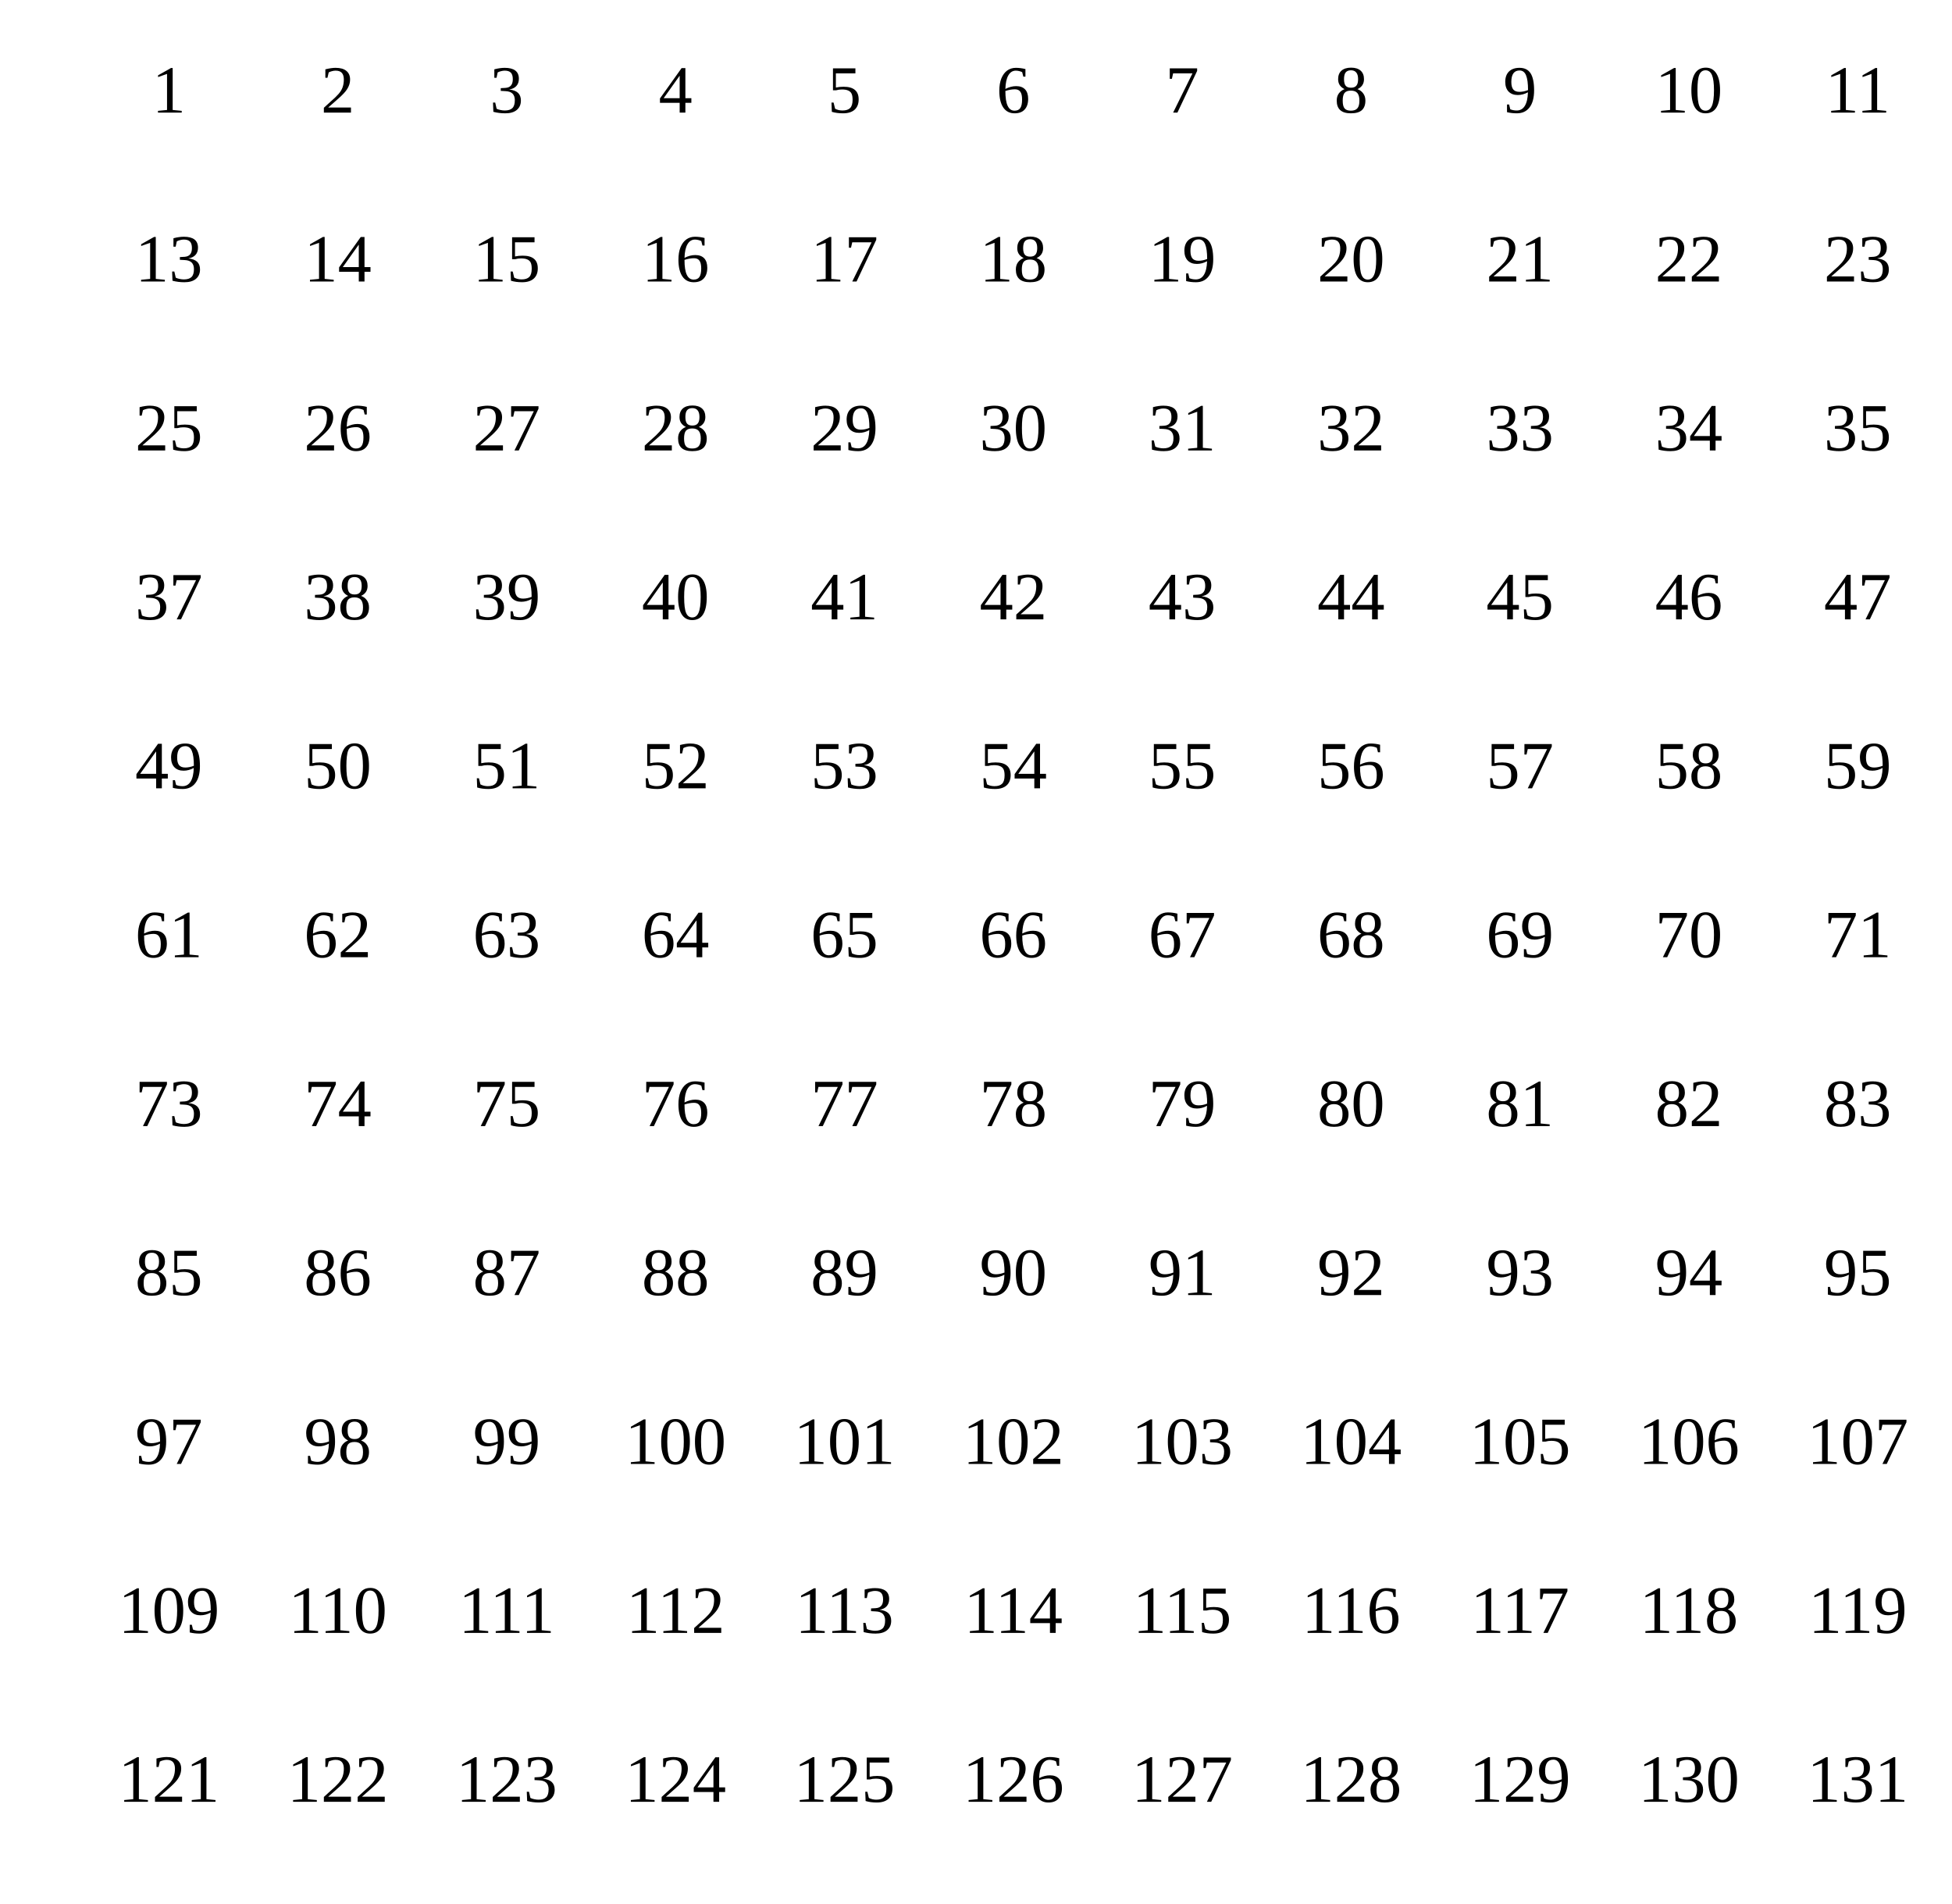
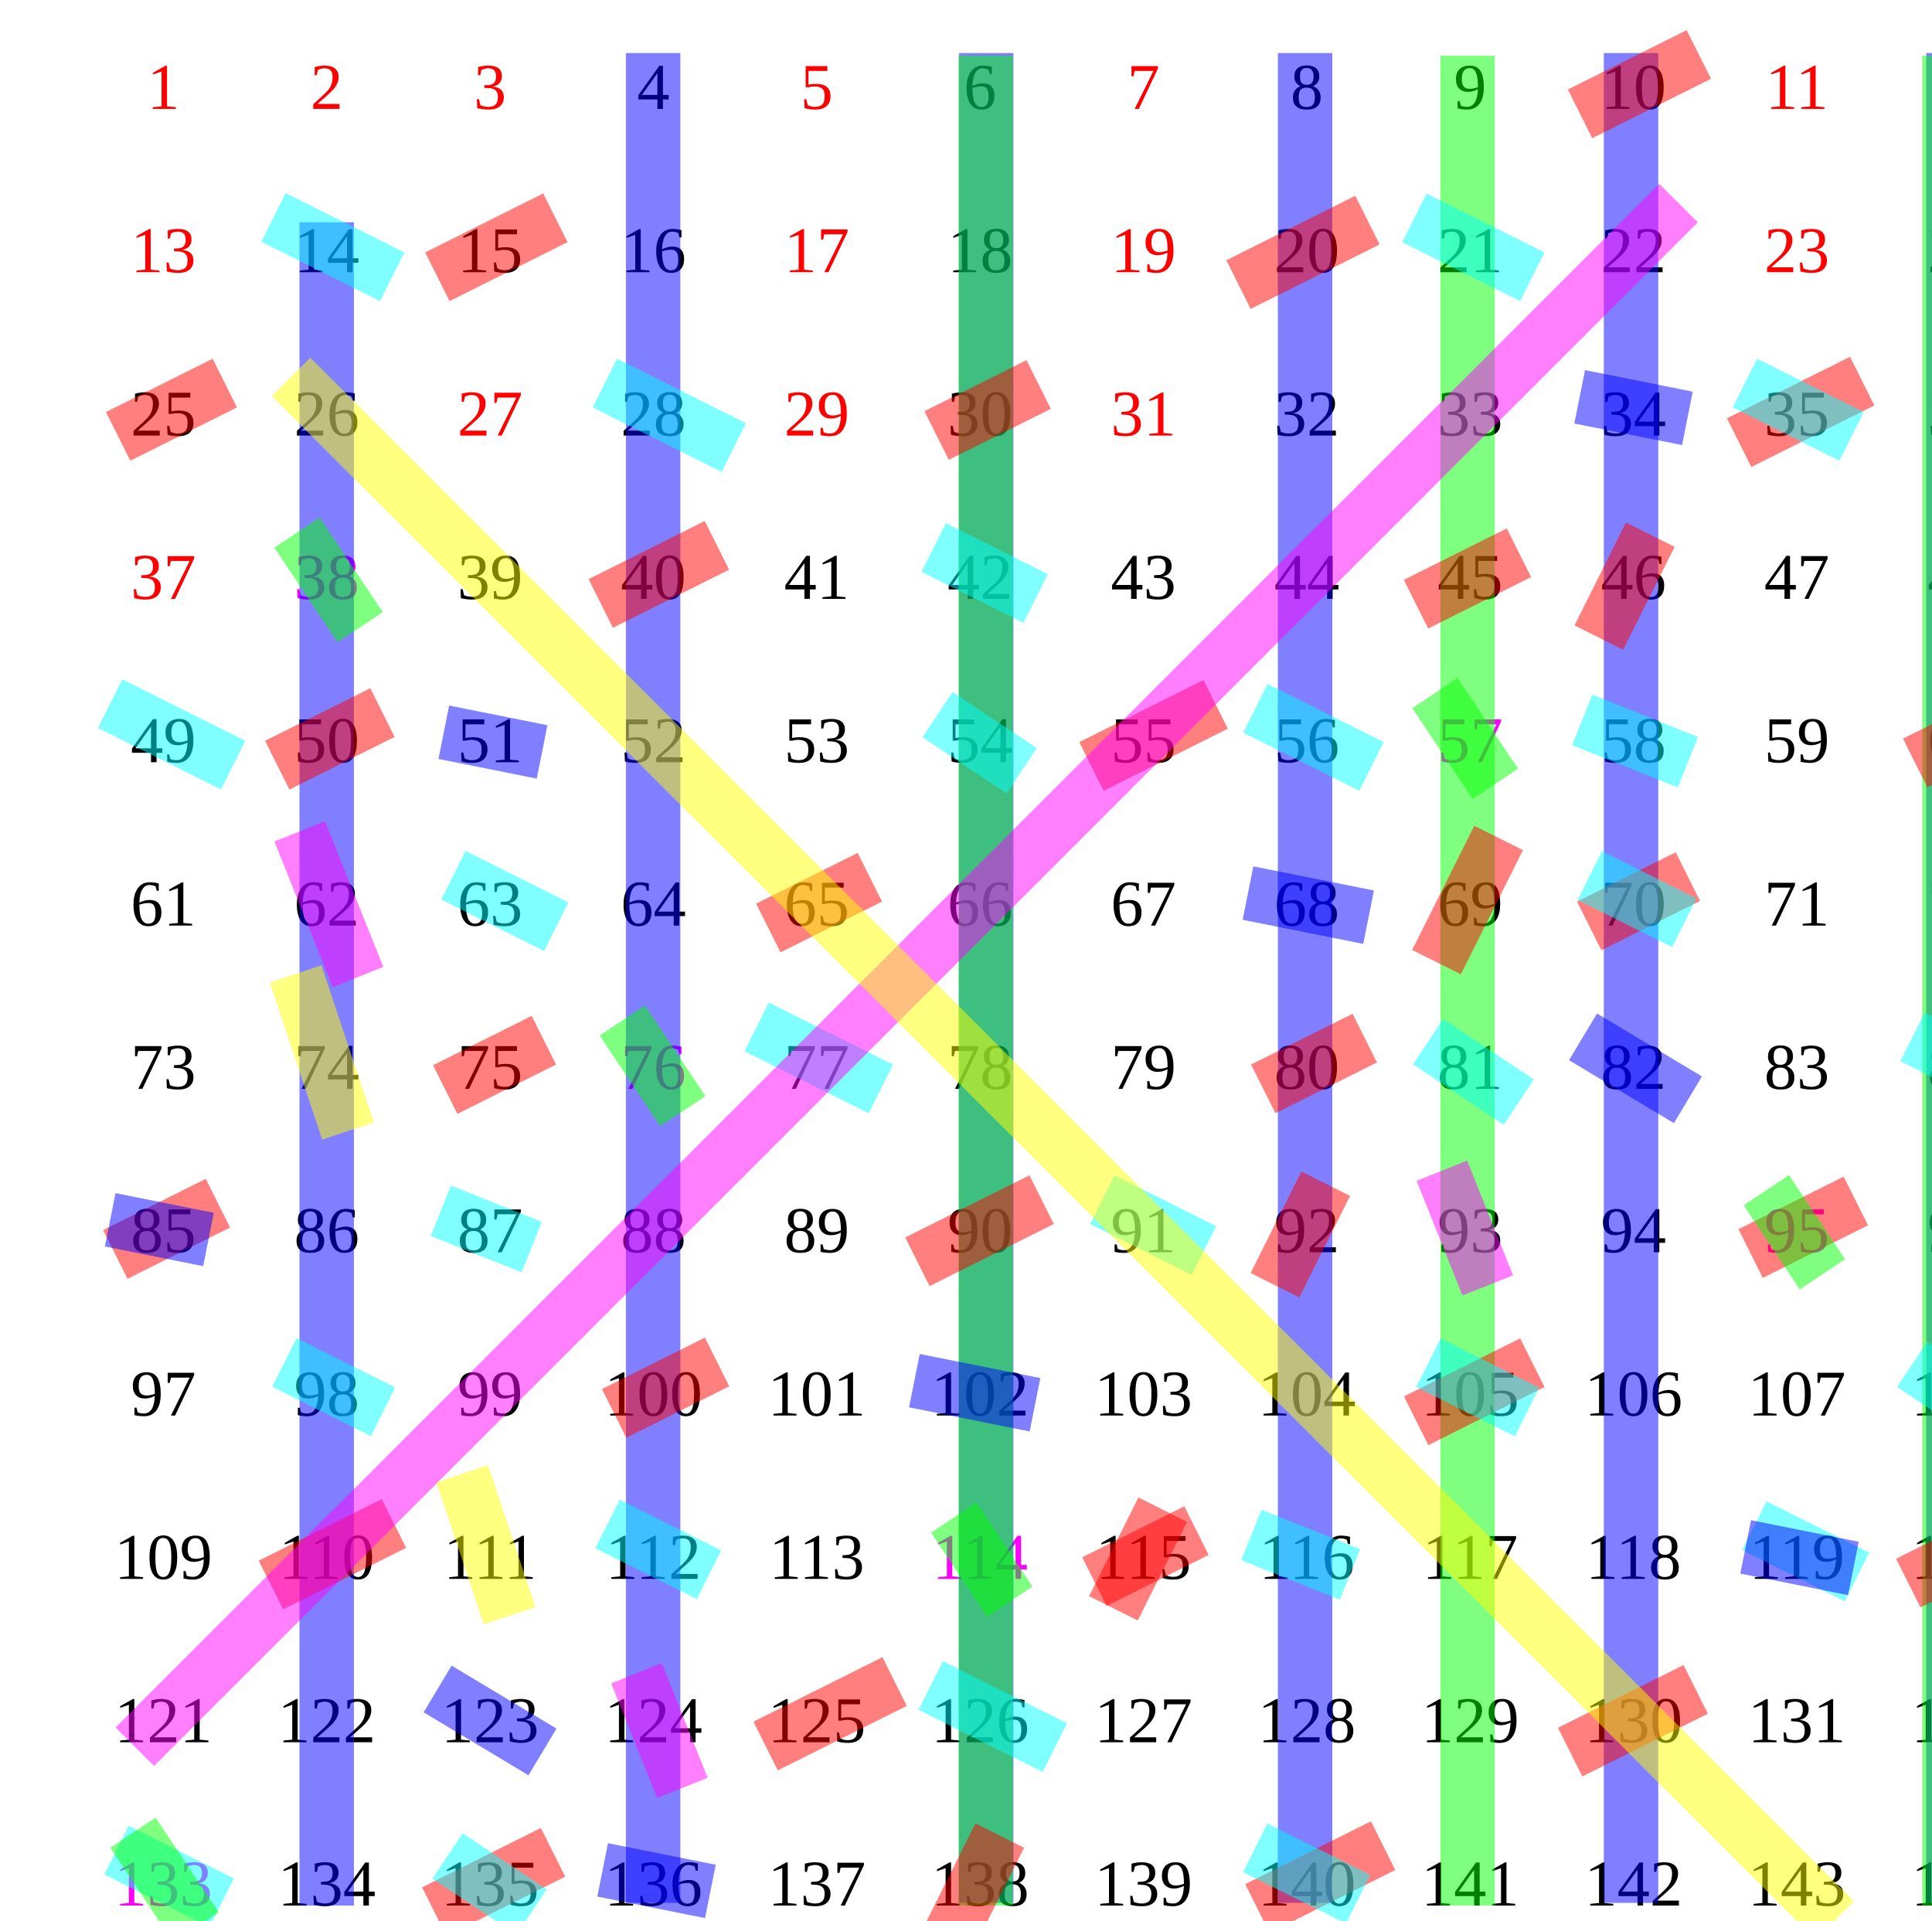
- <svg>
-   <text text-anchor="middle" x="30" y="20">1</text>
-   <text text-anchor="middle" x="60" y="20">2</text>
-   <text text-anchor="middle" x="90" y="20">3</text>
-   <text text-anchor="middle" x="120" y="20">4</text>
-   <text text-anchor="middle" x="150" y="20">5</text>
-   <text text-anchor="middle" x="180" y="20">6</text>
-   <text text-anchor="middle" x="210" y="20">7</text>
-   <text text-anchor="middle" x="240" y="20">8</text>
-   <text text-anchor="middle" x="270" y="20">9</text>
-   <text text-anchor="middle" x="300" y="20">10</text>
-   <text text-anchor="middle" x="330" y="20">11</text>
-   <text text-anchor="middle" x="360" y="20">12</text>
-   <text text-anchor="middle" x="30" y="50">13</text>
-   <text text-anchor="middle" x="60" y="50">14</text>
-   <text text-anchor="middle" x="90" y="50">15</text>
-   <text text-anchor="middle" x="120" y="50">16</text>
-   <text text-anchor="middle" x="150" y="50">17</text>
-   <text text-anchor="middle" x="180" y="50">18</text>
-   <text text-anchor="middle" x="210" y="50">19</text>
-   <text text-anchor="middle" x="240" y="50">20</text>
-   <text text-anchor="middle" x="270" y="50">21</text>
-   <text text-anchor="middle" x="300" y="50">22</text>
-   <text text-anchor="middle" x="330" y="50">23</text>
-   <text text-anchor="middle" x="360" y="50">24</text>
-   <text text-anchor="middle" x="30" y="80">25</text>
-   <text text-anchor="middle" x="60" y="80">26</text>
-   <text text-anchor="middle" x="90" y="80">27</text>
-   <text text-anchor="middle" x="120" y="80">28</text>
-   <text text-anchor="middle" x="150" y="80">29</text>
-   <text text-anchor="middle" x="180" y="80">30</text>
-   <text text-anchor="middle" x="210" y="80">31</text>
-   <text text-anchor="middle" x="240" y="80">32</text>
-   <text text-anchor="middle" x="270" y="80">33</text>
-   <text text-anchor="middle" x="300" y="80">34</text>
-   <text text-anchor="middle" x="330" y="80">35</text>
-   <text text-anchor="middle" x="360" y="80">36</text>
-   <text text-anchor="middle" x="30" y="110">37</text>
-   <text text-anchor="middle" x="60" y="110">38</text>
-   <text text-anchor="middle" x="90" y="110">39</text>
-   <text text-anchor="middle" x="120" y="110">40</text>
-   <text text-anchor="middle" x="150" y="110">41</text>
-   <text text-anchor="middle" x="180" y="110">42</text>
-   <text text-anchor="middle" x="210" y="110">43</text>
-   <text text-anchor="middle" x="240" y="110">44</text>
-   <text text-anchor="middle" x="270" y="110">45</text>
-   <text text-anchor="middle" x="300" y="110">46</text>
-   <text text-anchor="middle" x="330" y="110">47</text>
-   <text text-anchor="middle" x="360" y="110">48</text>
-   <text text-anchor="middle" x="30" y="140">49</text>
-   <text text-anchor="middle" x="60" y="140">50</text>
-   <text text-anchor="middle" x="90" y="140">51</text>
-   <text text-anchor="middle" x="120" y="140">52</text>
-   <text text-anchor="middle" x="150" y="140">53</text>
-   <text text-anchor="middle" x="180" y="140">54</text>
-   <text text-anchor="middle" x="210" y="140">55</text>
-   <text text-anchor="middle" x="240" y="140">56</text>
-   <text text-anchor="middle" x="270" y="140">57</text>
-   <text text-anchor="middle" x="300" y="140">58</text>
-   <text text-anchor="middle" x="330" y="140">59</text>
-   <text text-anchor="middle" x="360" y="140">60</text>
-   <text text-anchor="middle" x="30" y="170">61</text>
-   <text text-anchor="middle" x="60" y="170">62</text>
-   <text text-anchor="middle" x="90" y="170">63</text>
-   <text text-anchor="middle" x="120" y="170">64</text>
-   <text text-anchor="middle" x="150" y="170">65</text>
-   <text text-anchor="middle" x="180" y="170">66</text>
-   <text text-anchor="middle" x="210" y="170">67</text>
-   <text text-anchor="middle" x="240" y="170">68</text>
-   <text text-anchor="middle" x="270" y="170">69</text>
-   <text text-anchor="middle" x="300" y="170">70</text>
-   <text text-anchor="middle" x="330" y="170">71</text>
-   <text text-anchor="middle" x="360" y="170">72</text>
-   <text text-anchor="middle" x="30" y="200">73</text>
-   <text text-anchor="middle" x="60" y="200">74</text>
-   <text text-anchor="middle" x="90" y="200">75</text>
-   <text text-anchor="middle" x="120" y="200">76</text>
-   <text text-anchor="middle" x="150" y="200">77</text>
-   <text text-anchor="middle" x="180" y="200">78</text>
-   <text text-anchor="middle" x="210" y="200">79</text>
-   <text text-anchor="middle" x="240" y="200">80</text>
-   <text text-anchor="middle" x="270" y="200">81</text>
-   <text text-anchor="middle" x="300" y="200">82</text>
-   <text text-anchor="middle" x="330" y="200">83</text>
-   <text text-anchor="middle" x="360" y="200">84</text>
-   <text text-anchor="middle" x="30" y="230">85</text>
-   <text text-anchor="middle" x="60" y="230">86</text>
-   <text text-anchor="middle" x="90" y="230">87</text>
-   <text text-anchor="middle" x="120" y="230">88</text>
-   <text text-anchor="middle" x="150" y="230">89</text>
-   <text text-anchor="middle" x="180" y="230">90</text>
-   <text text-anchor="middle" x="210" y="230">91</text>
-   <text text-anchor="middle" x="240" y="230">92</text>
-   <text text-anchor="middle" x="270" y="230">93</text>
-   <text text-anchor="middle" x="300" y="230">94</text>
-   <text text-anchor="middle" x="330" y="230">95</text>
-   <text text-anchor="middle" x="360" y="230">96</text>
-   <text text-anchor="middle" x="30" y="260">97</text>
-   <text text-anchor="middle" x="60" y="260">98</text>
-   <text text-anchor="middle" x="90" y="260">99</text>
-   <text text-anchor="middle" x="120" y="260">100</text>
-   <text text-anchor="middle" x="150" y="260">101</text>
-   <text text-anchor="middle" x="180" y="260">102</text>
-   <text text-anchor="middle" x="210" y="260">103</text>
-   <text text-anchor="middle" x="240" y="260">104</text>
-   <text text-anchor="middle" x="270" y="260">105</text>
-   <text text-anchor="middle" x="300" y="260">106</text>
-   <text text-anchor="middle" x="330" y="260">107</text>
-   <text text-anchor="middle" x="360" y="260">108</text>
-   <text text-anchor="middle" x="30" y="290">109</text>
-   <text text-anchor="middle" x="60" y="290">110</text>
-   <text text-anchor="middle" x="90" y="290">111</text>
-   <text text-anchor="middle" x="120" y="290">112</text>
-   <text text-anchor="middle" x="150" y="290">113</text>
-   <text text-anchor="middle" x="180" y="290">114</text>
-   <text text-anchor="middle" x="210" y="290">115</text>
-   <text text-anchor="middle" x="240" y="290">116</text>
-   <text text-anchor="middle" x="270" y="290">117</text>
-   <text text-anchor="middle" x="300" y="290">118</text>
-   <text text-anchor="middle" x="330" y="290">119</text>
-   <text text-anchor="middle" x="360" y="290">120</text>
-   <text text-anchor="middle" x="30" y="320">121</text>
-   <text text-anchor="middle" x="60" y="320">122</text>
-   <text text-anchor="middle" x="90" y="320">123</text>
-   <text text-anchor="middle" x="120" y="320">124</text>
-   <text text-anchor="middle" x="150" y="320">125</text>
-   <text text-anchor="middle" x="180" y="320">126</text>
-   <text text-anchor="middle" x="210" y="320">127</text>
-   <text text-anchor="middle" x="240" y="320">128</text>
-   <text text-anchor="middle" x="270" y="320">129</text>
-   <text text-anchor="middle" x="300" y="320">130</text>
-   <text text-anchor="middle" x="330" y="320">131</text>
-   <text text-anchor="middle" x="360" y="320">132</text>
-   <text text-anchor="middle" x="30" y="350">133</text>
-   <text text-anchor="middle" x="60" y="350">134</text>
-   <text text-anchor="middle" x="90" y="350">135</text>
-   <text text-anchor="middle" x="120" y="350">136</text>
-   <text text-anchor="middle" x="150" y="350">137</text>
-   <text text-anchor="middle" x="180" y="350">138</text>
-   <text text-anchor="middle" x="210" y="350">139</text>
-   <text text-anchor="middle" x="240" y="350">140</text>
-   <text text-anchor="middle" x="270" y="350">141</text>
-   <text text-anchor="middle" x="300" y="350">142</text>
-   <text text-anchor="middle" x="330" y="350">143</text>
-   <text text-anchor="middle" x="360" y="350">144</text>
+ <svg xmlns="http://www.w3.org/2000/svg" id="svg9342" version="1.1" width="100%" height="100%">
+   <defs id="defs9634" />
+   <text text-anchor="middle" x="30" y="20" id="text9344" style="fill:#ff0000">1</text>
+   <text text-anchor="middle" x="60" y="20" id="text9346" style="fill:#ff0000">2</text>
+   <text text-anchor="middle" x="90" y="20" id="text9348" style="fill:#ff0000">3</text>
+   <text text-anchor="middle" x="120" y="20" id="text9350">4</text>
+   <text text-anchor="middle" x="150" y="20" id="text9352" style="fill:#ff0000">5</text>
+   <text text-anchor="middle" x="180" y="20" id="text9354">6</text>
+   <text text-anchor="middle" x="210" y="20" id="text9356" style="fill:#ff0000">7</text>
+   <text text-anchor="middle" x="240" y="20" id="text9358">8</text>
+   <text text-anchor="middle" x="270" y="20" id="text9360">9</text>
+   <text text-anchor="middle" x="300" y="20" id="text9362">10</text>
+   <text text-anchor="middle" x="330" y="20" id="text9364" style="fill:#ff0000">11</text>
+   <text text-anchor="middle" x="360" y="20" id="text9366">12</text>
+   <text text-anchor="middle" x="30" y="50" id="text9368" style="fill:#ff0000">13</text>
+   <text text-anchor="middle" x="60" y="50" id="text9370">14</text>
+   <text text-anchor="middle" x="90" y="50" id="text9372">15</text>
+   <text text-anchor="middle" x="120" y="50" id="text9374">16</text>
+   <text text-anchor="middle" x="150" y="50" id="text9376" style="fill:#ff0000">17</text>
+   <text text-anchor="middle" x="180" y="50" id="text9378">18</text>
+   <text text-anchor="middle" x="210" y="50" id="text9380" style="fill:#ff0000">19</text>
+   <text text-anchor="middle" x="240" y="50" id="text9382">20</text>
+   <text text-anchor="middle" x="270" y="50" id="text9384">21</text>
+   <text text-anchor="middle" x="300" y="50" id="text9386">22</text>
+   <text text-anchor="middle" x="330" y="50" id="text9388" style="fill:#ff0000">23</text>
+   <text text-anchor="middle" x="360" y="50" id="text9390">24</text>
+   <text text-anchor="middle" x="30" y="80" id="text9392">25</text>
+   <text text-anchor="middle" x="60" y="80" id="text9394">26</text>
+   <text text-anchor="middle" x="90" y="80" id="text9396" style="fill:#ff0000">27</text>
+   <text text-anchor="middle" x="120" y="80" id="text9398">28</text>
+   <text text-anchor="middle" x="150" y="80" id="text9400" style="fill:#ff0000">29</text>
+   <text text-anchor="middle" x="180" y="80" id="text9402">30</text>
+   <text text-anchor="middle" x="210" y="80" id="text9404" style="fill:#ff0000">31</text>
+   <text text-anchor="middle" x="240" y="80" id="text9406">32</text>
+   <text text-anchor="middle" x="270" y="80" id="text9408">33</text>
+   <text text-anchor="middle" x="300" y="80" id="text9410">34</text>
+   <text text-anchor="middle" x="330" y="80" id="text9412">35</text>
+   <text text-anchor="middle" x="360" y="80" id="text9414">36</text>
+   <text text-anchor="middle" x="30" y="110" id="text9416" style="fill:#ff0000">37</text>
+   <text text-anchor="middle" x="60" y="110" id="text9418" style="fill:#ff00ff">38</text>
+   <text text-anchor="middle" x="90" y="110" id="text9420">39</text>
+   <text text-anchor="middle" x="120" y="110" id="text9422">40</text>
+   <text text-anchor="middle" x="150" y="110" id="text9424">41</text>
+   <text text-anchor="middle" x="180" y="110" id="text9426">42</text>
+   <text text-anchor="middle" x="210" y="110" id="text9428">43</text>
+   <text text-anchor="middle" x="240" y="110" id="text9430">44</text>
+   <text text-anchor="middle" x="270" y="110" id="text9432">45</text>
+   <text text-anchor="middle" x="300" y="110" id="text9434">46</text>
+   <text text-anchor="middle" x="330" y="110" id="text9436">47</text>
+   <text text-anchor="middle" x="360" y="110" id="text9438">48</text>
+   <text text-anchor="middle" x="30" y="140" id="text9440">49</text>
+   <text text-anchor="middle" x="60" y="140" id="text9442">50</text>
+   <text text-anchor="middle" x="90" y="140" id="text9444">51</text>
+   <text text-anchor="middle" x="120" y="140" id="text9446">52</text>
+   <text text-anchor="middle" x="150" y="140" id="text9448">53</text>
+   <text text-anchor="middle" x="180" y="140" id="text9450">54</text>
+   <text text-anchor="middle" x="210" y="140" id="text9452">55</text>
+   <text text-anchor="middle" x="240" y="140" id="text9454">56</text>
+   <text text-anchor="middle" x="270" y="140" id="text9456" style="fill:#ff00ff">57</text>
+   <text text-anchor="middle" x="300" y="140" id="text9458">58</text>
+   <text text-anchor="middle" x="330" y="140" id="text9460">59</text>
+   <text text-anchor="middle" x="360" y="140" id="text9462">60</text>
+   <text text-anchor="middle" x="30" y="170" id="text9464">61</text>
+   <text text-anchor="middle" x="60" y="170" id="text9466">62</text>
+   <text text-anchor="middle" x="90" y="170" id="text9468">63</text>
+   <text text-anchor="middle" x="120" y="170" id="text9470">64</text>
+   <text text-anchor="middle" x="150" y="170" id="text9472">65</text>
+   <text text-anchor="middle" x="180" y="170" id="text9474">66</text>
+   <text text-anchor="middle" x="210" y="170" id="text9476">67</text>
+   <text text-anchor="middle" x="240" y="170" id="text9478">68</text>
+   <text text-anchor="middle" x="270" y="170" id="text9480">69</text>
+   <text text-anchor="middle" x="300" y="170" id="text9482">70</text>
+   <text text-anchor="middle" x="330" y="170" id="text9484">71</text>
+   <text text-anchor="middle" x="360" y="170" id="text9486">72</text>
+   <text text-anchor="middle" x="30" y="200" id="text9488">73</text>
+   <text text-anchor="middle" x="60" y="200" id="text9490">74</text>
+   <text text-anchor="middle" x="90" y="200" id="text9492">75</text>
+   <text text-anchor="middle" x="120" y="200" id="text9494" style="fill:#ff00ff">76</text>
+   <text text-anchor="middle" x="150" y="200" id="text9496">77</text>
+   <text text-anchor="middle" x="180" y="200" id="text9498">78</text>
+   <text text-anchor="middle" x="210" y="200" id="text9500">79</text>
+   <text text-anchor="middle" x="240" y="200" id="text9502">80</text>
+   <text text-anchor="middle" x="270" y="200" id="text9504">81</text>
+   <text text-anchor="middle" x="300" y="200" id="text9506">82</text>
+   <text text-anchor="middle" x="330" y="200" id="text9508">83</text>
+   <text text-anchor="middle" x="360" y="200" id="text9510">84</text>
+   <text text-anchor="middle" x="30" y="230" id="text9512">85</text>
+   <text text-anchor="middle" x="60" y="230" id="text9514">86</text>
+   <text text-anchor="middle" x="90" y="230" id="text9516">87</text>
+   <text text-anchor="middle" x="120" y="230" id="text9518">88</text>
+   <text text-anchor="middle" x="150" y="230" id="text9520">89</text>
+   <text text-anchor="middle" x="180" y="230" id="text9522">90</text>
+   <text text-anchor="middle" x="210" y="230" id="text9524">91</text>
+   <text text-anchor="middle" x="240" y="230" id="text9526">92</text>
+   <text text-anchor="middle" x="270" y="230" id="text9528">93</text>
+   <text text-anchor="middle" x="300" y="230" id="text9530">94</text>
+   <text text-anchor="middle" x="330" y="230" id="text9532" style="fill:#ff00ff">95</text>
+   <text text-anchor="middle" x="360" y="230" id="text9534">96</text>
+   <text text-anchor="middle" x="30" y="260" id="text9536">97</text>
+   <text text-anchor="middle" x="60" y="260" id="text9538">98</text>
+   <text text-anchor="middle" x="90" y="260" id="text9540">99</text>
+   <text text-anchor="middle" x="120" y="260" id="text9542">100</text>
+   <text text-anchor="middle" x="150" y="260" id="text9544">101</text>
+   <text text-anchor="middle" x="180" y="260" id="text9546">102</text>
+   <text text-anchor="middle" x="210" y="260" id="text9548">103</text>
+   <text text-anchor="middle" x="240" y="260" id="text9550">104</text>
+   <text text-anchor="middle" x="270" y="260" id="text9552">105</text>
+   <text text-anchor="middle" x="300" y="260" id="text9554">106</text>
+   <text text-anchor="middle" x="330" y="260" id="text9556">107</text>
+   <text text-anchor="middle" x="360" y="260" id="text9558">108</text>
+   <text text-anchor="middle" x="30" y="290" id="text9560">109</text>
+   <text text-anchor="middle" x="60" y="290" id="text9562">110</text>
+   <text text-anchor="middle" x="90" y="290" id="text9564">111</text>
+   <text text-anchor="middle" x="120" y="290" id="text9566">112</text>
+   <text text-anchor="middle" x="150" y="290" id="text9568">113</text>
+   <text text-anchor="middle" x="180" y="290" id="text9570" style="fill:#ff00ff">114</text>
+   <text text-anchor="middle" x="210" y="290" id="text9572">115</text>
+   <text text-anchor="middle" x="240" y="290" id="text9574">116</text>
+   <text text-anchor="middle" x="270" y="290" id="text9576">117</text>
+   <text text-anchor="middle" x="300" y="290" id="text9578">118</text>
+   <text text-anchor="middle" x="330" y="290" id="text9580">119</text>
+   <text text-anchor="middle" x="360" y="290" id="text9582">120</text>
+   <text text-anchor="middle" x="30" y="320" id="text9584">121</text>
+   <text text-anchor="middle" x="60" y="320" id="text9586">122</text>
+   <text text-anchor="middle" x="90" y="320" id="text9588">123</text>
+   <text text-anchor="middle" x="120" y="320" id="text9590">124</text>
+   <text text-anchor="middle" x="150" y="320" id="text9592">125</text>
+   <text text-anchor="middle" x="180" y="320" id="text9594">126</text>
+   <text text-anchor="middle" x="210" y="320" id="text9596">127</text>
+   <text text-anchor="middle" x="240" y="320" id="text9598">128</text>
+   <text text-anchor="middle" x="270" y="320" id="text9600">129</text>
+   <text text-anchor="middle" x="300" y="320" id="text9602">130</text>
+   <text text-anchor="middle" x="330" y="320" id="text9604">131</text>
+   <text text-anchor="middle" x="360" y="320" id="text9606">132</text>
+   <text text-anchor="middle" x="30" y="350" id="text9608" style="fill:#ff00ff">133</text>
+   <text text-anchor="middle" x="60" y="350" id="text9610">134</text>
+   <text text-anchor="middle" x="90" y="350" id="text9612">135</text>
+   <text text-anchor="middle" x="120" y="350" id="text9614">136</text>
+   <text text-anchor="middle" x="150" y="350" id="text9616">137</text>
+   <text text-anchor="middle" x="180" y="350" id="text9618">138</text>
+   <text text-anchor="middle" x="210" y="350" id="text9620">139</text>
+   <text text-anchor="middle" x="240" y="350" id="text9622">140</text>
+   <text text-anchor="middle" x="270" y="350" id="text9624">141</text>
+   <text text-anchor="middle" x="300" y="350" id="text9626">142</text>
+   <text text-anchor="middle" x="330" y="350" id="text9628">143</text>
+   <text text-anchor="middle" x="360" y="350" id="text9630">144</text>
+   <path id="path9638-2-3-8-7-4" style="opacity:0.5;fill:none;stroke:#0000ff;stroke-width:10;stroke-linecap:butt;stroke-linejoin:miter;stroke-miterlimit:4;stroke-opacity:1;stroke-dasharray:none" d="m 358.765,9.745 0,339.761 M 299.55,9.745 l 0,339.761 M 239.685,9.745 l 0,339.761 M 181.12,9.745 l 0,339.761 M 119.953,9.745 l 0,339.761 M 60,40.823 60,350" />
+   <path id="path9638-20-1-5-4" style="opacity:0.5;fill:none;stroke:#00ff00;stroke-width:10;stroke-linecap:butt;stroke-linejoin:miter;stroke-miterlimit:4;stroke-opacity:1;stroke-dasharray:none" d="m 358.027,10.239 0,339.761 M 269.53,10.239 269.53,350 m -88.497,-339.761 0,339.761" />
+   <path id="path9638-20-7-6-9-2" style="opacity:0.5;fill:none;stroke:#ff0000;stroke-width:10;stroke-linecap:butt;stroke-linejoin:miter;stroke-miterlimit:4;stroke-opacity:1;stroke-dasharray:none" d="m 49.751,291.124 22.598,-11.299 m 40.44,-20.22 18.905,-9.453 m 36.796,-18.398 22.809,-11.405 M 232,200 l 18.645,-9.322 m 41.221,-20.61 18.124,-9.062 m 41.741,-20.871 18.843,-9.421 m -139.647,219.824 23.085,-11.542 m 34.358,-17.179 23.056,-11.528 m 39.043,-19.521 19.585,-9.793 M 79.751,351.124 101.568,340.216 m 39.043,-19.521 23.686,-11.843 m 36.7,-18.35 18.741,-9.37 m 40.344,-20.172 21.343,-10.672 m 40.084,-20.042 19.325,-9.662 M 342,70 319.402,81.299 m -40.44,20.22 -18.905,9.453 m -36.796,18.398 -22.809,11.405 m -40.7,20.35 -18.645,9.322 m -41.221,20.61 -18.124,9.062 m -41.741,20.871 -18.843,9.421 M 102,40 80.326,50.837 M 41.283,70.359 21.698,80.151 M 312,10 290.183,20.908 m -39.043,19.521 -23.686,11.843 m -36.7,18.35 -18.741,9.37 m -40.344,20.172 -21.343,10.672 m -40.084,20.042 -19.325,9.662" />
+   <path id="path9638-20-7-6-9-2-9" style="opacity:0.5;fill:none;stroke:#00ffff;stroke-width:10;stroke-linecap:butt;stroke-linejoin:miter;stroke-miterlimit:4;stroke-opacity:1;stroke-dasharray:none" d="m 249.431,348.84 -18.905,-9.453 m -36.796,-18.398 -22.809,-11.405 m -40.7,-20.35 -18.645,-9.322 m -41.221,-20.61 -18.124,-9.062 m -11.52,99.24 -19.325,-9.662 m -1.165,-210.583 22.598,11.299 m 40.44,20.22 18.905,9.453 m 36.796,18.398 22.809,11.405 m 40.7,20.35 18.645,9.322 m 41.221,20.61 18.124,9.062 m 41.741,20.871 18.843,9.421 M 259.752,40 281.426,50.837 m 39.043,19.521 19.585,9.793 M 50.22,39.933 72.037,50.841 m 39.043,19.521 23.686,11.843 m 36.7,18.35 18.741,9.37 m 40.344,20.172 21.343,10.672 m 40.084,20.042 17.361,8.681 m 41.906,20.953 14.718,7.359" />
+   <path id="path9638-20-1-5-4-1" style="opacity:0.5;fill:none;stroke:#ff00ff;stroke-width:10;stroke-linecap:butt;stroke-linejoin:miter;stroke-miterlimit:4;stroke-opacity:1;stroke-dasharray:none" d="M 308.278,37.311 24.758,320.831" />
+   <path id="path9638-20-1-5-4-1-8" style="opacity:0.5;fill:none;stroke:#ffff00;stroke-width:10;stroke-linecap:butt;stroke-linejoin:miter;stroke-miterlimit:4;stroke-opacity:1;stroke-dasharray:none" d="M 53.455,69.228 336.974,352.748" />
+   <path id="path9638-20-1-5-4-1-3" style="opacity:0.5;fill:none;stroke:#0000ff;stroke-width:10;stroke-linecap:butt;stroke-linejoin:miter;stroke-miterlimit:4;stroke-opacity:1;stroke-dasharray:none" d="m 340.386,288.077 -19.784,-3.957 M 190.084,258.017 167.935,253.587 M 38.292,227.659 20.239,224.048" />
+   <path id="path9638-20-1-5-4-1-3-0" style="opacity:0.5;fill:none;stroke:#0000ff;stroke-width:10;stroke-linecap:butt;stroke-linejoin:miter;stroke-miterlimit:4;stroke-opacity:1;stroke-dasharray:none" d="m 309.902,76.843 -19.784,-3.957 M 251.351,168.466 229.202,164.036 M 99.559,138.108 81.506,134.497" />
+   <path id="path9638-20-1-5-4-1-3-0-2" style="opacity:0.5;fill:none;stroke:#0000ff;stroke-width:10;stroke-linecap:butt;stroke-linejoin:miter;stroke-miterlimit:4;stroke-opacity:1;stroke-dasharray:none" d="m 130.466,347.403 -19.784,-3.957" />
+   <path id="path9638-20-1-5-4-1-8-2" style="opacity:0.5;fill:none;stroke:#00ff00;stroke-width:10;stroke-linecap:butt;stroke-linejoin:miter;stroke-miterlimit:4;stroke-opacity:1;stroke-dasharray:none" d="M 24.411,336.617 36,354 m 227.533,-226.701 11.112,16.668 m 49.755,74.632 10.303,15.455" />
+   <path id="path9638-20-1-5-4-1-8-2-3" style="opacity:0.5;fill:none;stroke:#00ff00;stroke-width:10;stroke-linecap:butt;stroke-linejoin:miter;stroke-miterlimit:4;stroke-opacity:1;stroke-dasharray:none" d="m 54.544,97.816 11.589,17.383 m 48.153,72.229 11.112,16.668 m 49.755,74.632 10.303,15.455" />
+   <path id="path9638-20-7-6-9-2-0" style="opacity:0.5;fill:none;stroke:#ff0000;stroke-width:10;stroke-linecap:butt;stroke-linejoin:miter;stroke-miterlimit:4;stroke-opacity:1;stroke-dasharray:none" d="m 303.084,98.207 -9.453,18.905 m -18.398,36.796 -11.405,22.809 m -20.35,40.7 -9.322,18.645 m -20.61,41.221 -9.062,18.124 m -20.871,41.741 -9.421,18.843" />
+   <path id="path9638-20-1-5-4-1-8-2-3-7-4" style="opacity:0.5;fill:none;stroke:#00ffff;stroke-width:10;stroke-linecap:butt;stroke-linejoin:miter;stroke-miterlimit:4;stroke-opacity:1;stroke-dasharray:none" d="M 97.64,351.194 82.185,340.891 M 368.553,262.17 351.17,250.581 m -72.229,-48.153 -16.668,-11.112 m -74.632,-49.755 -15.455,-10.303" />
+   <path id="path9638-20-1-5-4-1-8-2-3-7-4-1-8" style="opacity:0.5;fill:none;stroke:#00ffff;stroke-width:10;stroke-linecap:butt;stroke-linejoin:miter;stroke-miterlimit:4;stroke-opacity:1;stroke-dasharray:none" d="m 247.933,289.173 -18.109,-7.244 M 97.657,229.063 80.956,222.382 M 310,140 290.58,132.232" />
+   <path id="path9638-20-1-5-4-1-1" style="opacity:0.5;fill:none;stroke:#ff00ff;stroke-width:10;stroke-linecap:butt;stroke-linejoin:miter;stroke-miterlimit:4;stroke-opacity:1;stroke-dasharray:none" d="m 264.81,215.024 8.427,21.068" />
+   <path id="path9638-20-1-5-4-1-1-1" style="opacity:0.5;fill:none;stroke:#ff00ff;stroke-width:10;stroke-linecap:butt;stroke-linejoin:miter;stroke-miterlimit:4;stroke-opacity:1;stroke-dasharray:none" d="m 55.044,152.691 10.701,26.753 M 116.898,307.326 l 8.427,21.068" />
+   <path id="path9638-20-1-5-4-1-8-26" style="opacity:0.5;fill:none;stroke:#ffff00;stroke-width:10;stroke-linecap:butt;stroke-linejoin:miter;stroke-miterlimit:4;stroke-opacity:1;stroke-dasharray:none" d="m 54.295,178.884 9.619,28.857 m 20.982,62.945 8.694,26.081" />
+   <path id="path9638-2-3-8-7-4-9-1" style="opacity:0.5;fill:none;stroke:#0000ff;stroke-width:10;stroke-linecap:butt;stroke-linejoin:miter;stroke-miterlimit:4;stroke-opacity:1;stroke-dasharray:none" d="M 80.365,310.219 99.635,321.781 M 290.73,190.438 310,202" />
</svg>
